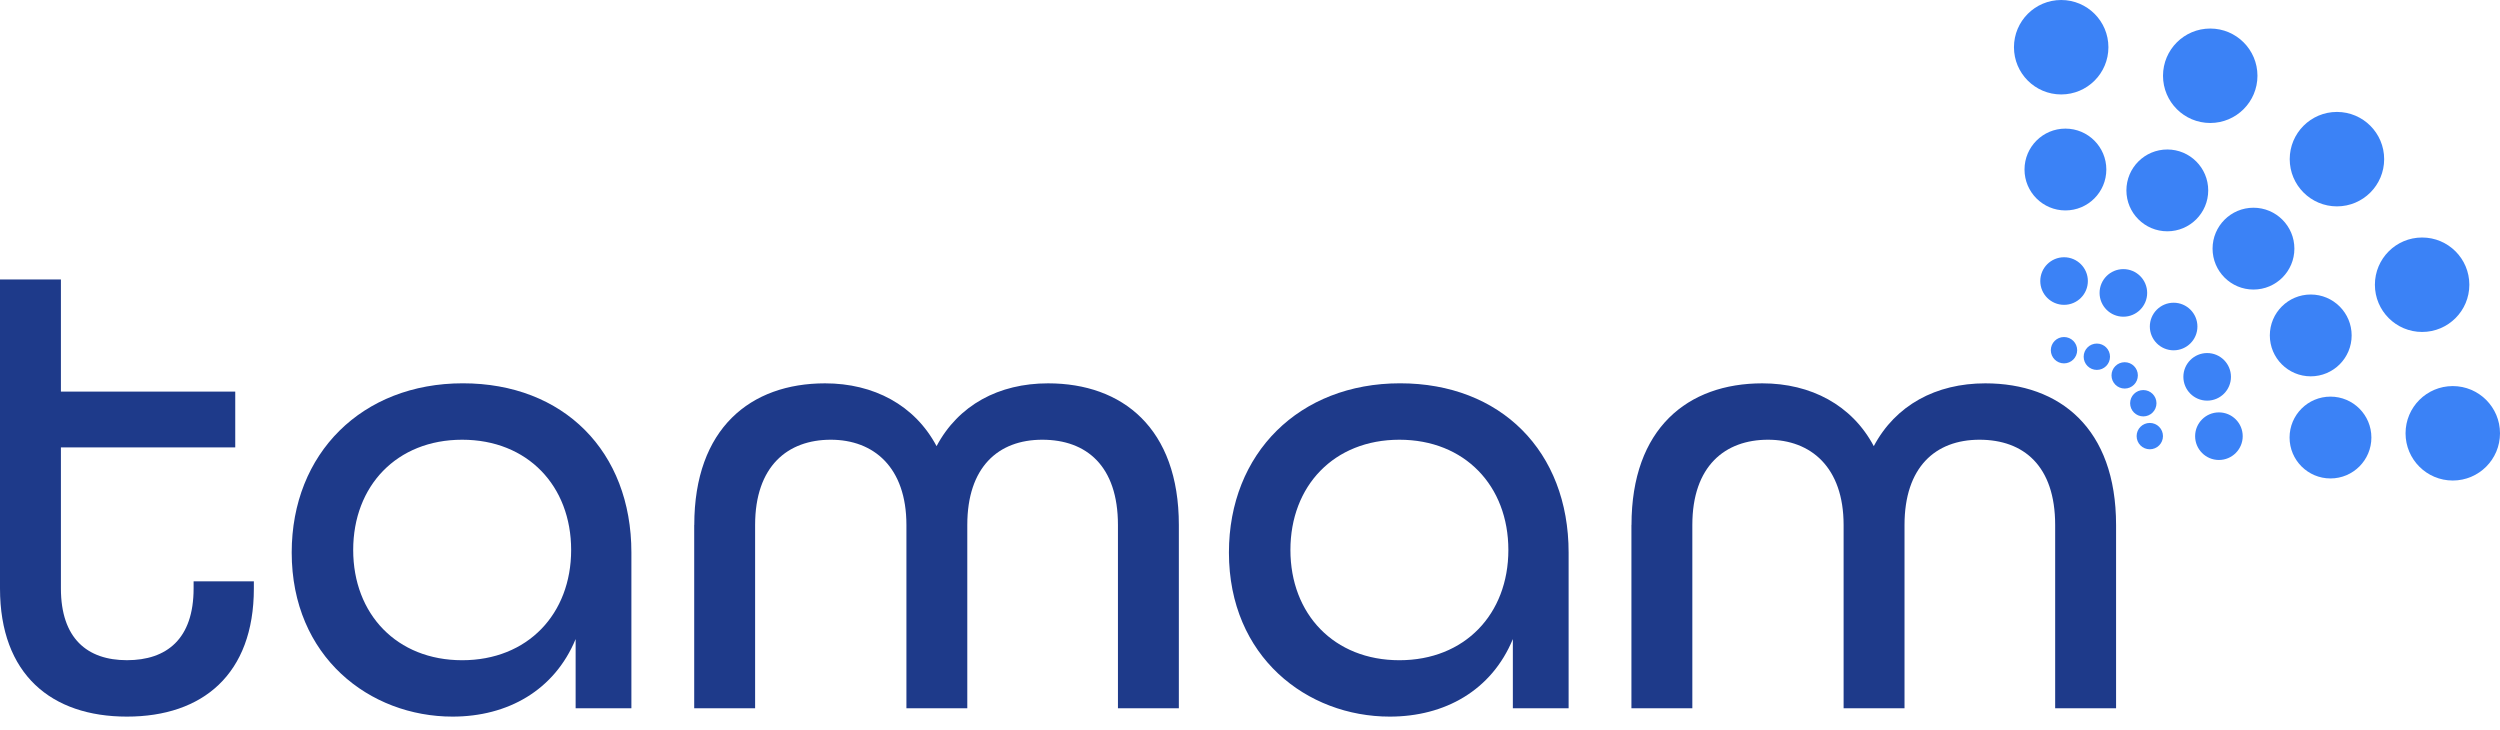
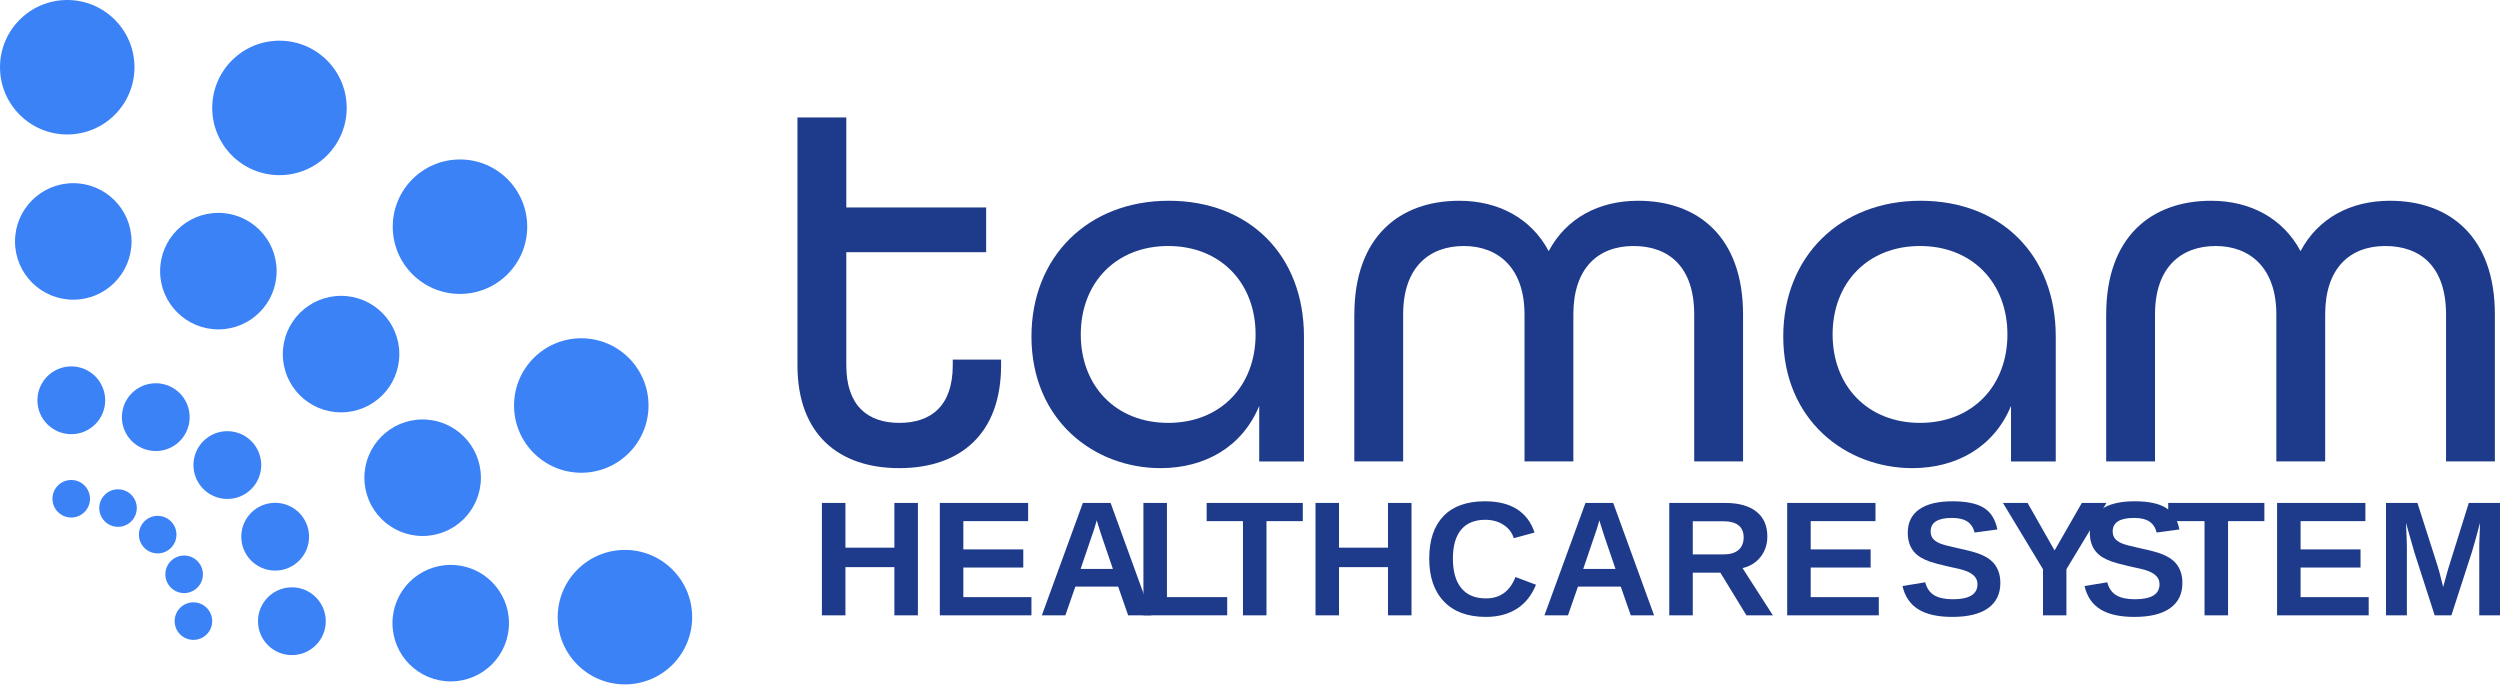
- <svg xmlns="http://www.w3.org/2000/svg" viewBox="0 0 685.03 200" role="img" aria-label="Tamam Healthcare System">
+ <svg xmlns="http://www.w3.org/2000/svg" viewBox="0 0 732.48 200.52" role="img" aria-label="Tamam Healthcare System">
  <defs>
    <style>
      .tam-dot { fill: #3b82f6; }
      .tam-word { fill: #1e3a8a; }
+       .tam-sub { fill: #1e3a8a; font-family: 'All Round Gothic', Arial, Helvetica, sans-serif; font-size: 47.84px; font-weight: 600; }
+       .tam-ls4 { letter-spacing: -.12em; }
+       .tam-ls5 { letter-spacing: -.02em; }
+       .tam-ls6 { letter-spacing: -.04em; }
    </style>
  </defs>
  <g class="tam-dot">
-     <circle cx="564.79" cy="12.94" r="12.94" />
-     <circle cx="605.63" cy="20.76" r="12.94" />
-     <circle cx="640.35" cy="43.61" r="12.94" />
-     <circle cx="663.69" cy="78.02" r="12.94" />
-     <circle cx="672.09" cy="118.73" r="12.94" />
-     <circle cx="565.95" cy="46.45" r="11.21" />
-     <circle cx="593.87" cy="52.17" r="11.21" />
-     <circle cx="617.48" cy="68.13" r="11.21" />
-     <circle cx="633.17" cy="91.91" r="11.21" />
-     <circle cx="638.58" cy="119.89" r="11.21" />
-     <circle cx="565.58" cy="77.01" r="6.52" />
-     <circle cx="581.83" cy="80.26" r="6.52" />
-     <circle cx="595.6" cy="89.47" r="6.52" />
-     <circle cx="604.79" cy="103.26" r="6.52" />
-     <circle cx="608.01" cy="119.52" r="6.52" />
-     <circle cx="565.56" cy="95.96" r="3.61" />
-     <circle cx="574.56" cy="97.75" r="3.61" />
-     <circle cx="582.19" cy="102.86" r="3.61" />
-     <circle cx="587.29" cy="110.49" r="3.61" />
-     <circle cx="589.07" cy="119.5" r="3.61" />
+     <circle cx="19.7" cy="19.7" r="19.7" />
+     <circle cx="81.88" cy="31.62" r="19.7" />
+     <circle cx="134.77" cy="66.42" r="19.7" />
+     <circle cx="170.31" cy="118.81" r="19.7" />
+     <circle cx="183.1" cy="180.82" r="19.7" />
+     <circle cx="21.47" cy="70.74" r="17.07" />
+     <circle cx="63.98" cy="79.44" r="17.07" />
+     <circle cx="99.93" cy="103.75" r="17.07" />
+     <circle cx="123.83" cy="139.97" r="17.07" />
+     <circle cx="132.06" cy="182.58" r="17.07" />
+     <circle cx="20.89" cy="117.28" r="9.93" />
+     <circle cx="45.64" cy="122.22" r="9.93" />
+     <circle cx="66.61" cy="136.26" r="9.93" />
+     <circle cx="80.62" cy="157.25" r="9.93" />
+     <circle cx="85.52" cy="182.01" r="9.93" />
+     <circle cx="20.87" cy="146.13" r="5.5" />
+     <circle cx="34.58" cy="148.86" r="5.5" />
+     <circle cx="46.2" cy="156.64" r="5.5" />
+     <circle cx="53.95" cy="168.27" r="5.5" />
+     <circle cx="56.67" cy="181.98" r="5.5" />
  </g>
  <g class="tam-word">
-     <path d="M0,161.23v-84.65h16.69v30.73h47.77v15.28H16.69v38.64c0,13.7,7.2,19.67,18.09,19.67s18.27-5.8,18.27-19.67v-1.93h16.51v1.93c0,23.54-14.05,35.13-34.78,35.13S0,184.77,0,161.23Z" />
-     <path d="M79.93,151.4c0-27.22,19.32-46.37,46.89-46.37s46.19,18.62,46.19,46.37v42.68h-15.28v-18.97c-5.8,14.05-18.62,21.25-33.72,21.25-22.66,0-44.08-16.33-44.08-44.96ZM156.5,150.7c0-17.56-11.94-30.21-29.86-30.21s-29.86,12.65-29.86,30.21,11.94,30.21,29.86,30.21,29.86-12.65,29.86-30.21Z" />
-     <path d="M190.24,143.85c0-26.52,15.46-38.81,35.83-38.81,13.35,0,24.59,5.97,30.56,17.21,5.97-11.24,17.04-17.21,30.56-17.21,20.37,0,35.83,12.29,35.83,38.81v50.23h-16.69v-50.23c0-16.16-8.61-23.36-20.73-23.36s-20.55,7.55-20.55,23.36v50.23h-16.68v-50.23c0-15.81-8.96-23.36-20.73-23.36s-20.73,7.2-20.73,23.36v50.23h-16.69v-50.23Z" />
-     <path d="M336.74,151.4c0-27.22,19.32-46.37,46.89-46.37s46.19,18.62,46.19,46.37v42.68h-15.28v-18.97c-5.8,14.05-18.62,21.25-33.72,21.25-22.66,0-44.08-16.33-44.08-44.96ZM413.31,150.7c0-17.56-11.94-30.21-29.86-30.21s-29.86,12.65-29.86,30.21,11.94,30.21,29.86,30.21,29.86-12.65,29.86-30.21Z" />
-     <path d="M447.05,143.85c0-26.52,15.46-38.81,35.83-38.81,13.35,0,24.59,5.97,30.56,17.21,5.97-11.24,17.04-17.21,30.56-17.21,20.37,0,35.83,12.29,35.83,38.81v50.23h-16.69v-50.23c0-16.16-8.61-23.36-20.73-23.36s-20.55,7.55-20.55,23.36v50.23h-16.69v-50.23c0-15.81-8.96-23.36-20.72-23.36s-20.73,7.2-20.73,23.36v50.23h-16.69v-50.23Z" />
+     <path d="M233.65,107.03V34.42h14.31v26.36h40.97v13.11h-40.97v33.14c0,11.75,6.18,16.87,15.52,16.87s15.67-4.97,15.67-16.87v-1.66h14.16v1.66c0,20.19-12.05,30.13-29.83,30.13s-29.83-9.94-29.83-30.13Z" />
+     <path d="M302.21,98.59c0-23.35,16.57-39.77,40.22-39.77s39.62,15.97,39.62,39.77v36.61h-13.11v-16.27c-4.97,12.05-15.97,18.23-28.92,18.23-19.43,0-37.81-14.01-37.81-38.57ZM367.88,97.99c0-15.06-10.24-25.91-25.61-25.91s-25.61,10.85-25.61,25.91,10.24,25.91,25.61,25.91,25.61-10.85,25.61-25.91Z" />
+     <path d="M396.82,92.11c0-22.75,13.26-33.29,30.73-33.29,11.45,0,21.09,5.12,26.21,14.76,5.12-9.64,14.62-14.76,26.21-14.76,17.48,0,30.73,10.55,30.73,33.29v43.08h-14.31v-43.08c0-13.86-7.38-20.03-17.78-20.03s-17.63,6.48-17.63,20.03v43.08h-14.31v-43.08c0-13.56-7.68-20.03-17.78-20.03s-17.78,6.18-17.78,20.03v43.08h-14.31v-43.08Z" />
+     <path d="M522.48,98.59c0-23.35,16.57-39.77,40.22-39.77s39.62,15.97,39.62,39.77v36.61h-13.11v-16.27c-4.97,12.05-15.97,18.23-28.92,18.23-19.43,0-37.81-14.01-37.81-38.57ZM588.16,97.99c0-15.06-10.24-25.91-25.61-25.91s-25.61,10.85-25.61,25.91,10.24,25.91,25.61,25.91,25.61-10.85,25.61-25.91Z" />
+     <path d="M617.1,92.11c0-22.75,13.26-33.29,30.73-33.29,11.45,0,21.09,5.12,26.21,14.76,5.12-9.64,14.61-14.76,26.21-14.76,17.48,0,30.73,10.55,30.73,33.29v43.08h-14.31v-43.08c0-13.86-7.38-20.03-17.78-20.03s-17.63,6.48-17.63,20.03v43.08h-14.31v-43.08c0-13.56-7.68-20.03-17.77-20.03s-17.78,6.18-17.78,20.03v43.08h-14.31v-43.08Z" />
+   </g>
+   <g>
+     <text class="tam-sub" transform="translate(237.61 180.28)">
+       <tspan x="0" y="0">HEA</tspan>
+       <tspan class="tam-ls4" x="94.2" y="0">L</tspan>
+       <tspan x="115.4" y="0">THCARE</tspan>
+     </text>
+     <text class="tam-sub" transform="translate(556.04 180.28)">
+       <tspan class="tam-ls6" x="0" y="0">SY</tspan>
+       <tspan class="tam-ls5" x="53.34" y="0">S</tspan>
+       <tspan x="78.7" y="0">TEM</tspan>
+     </text>
  </g>
</svg>
